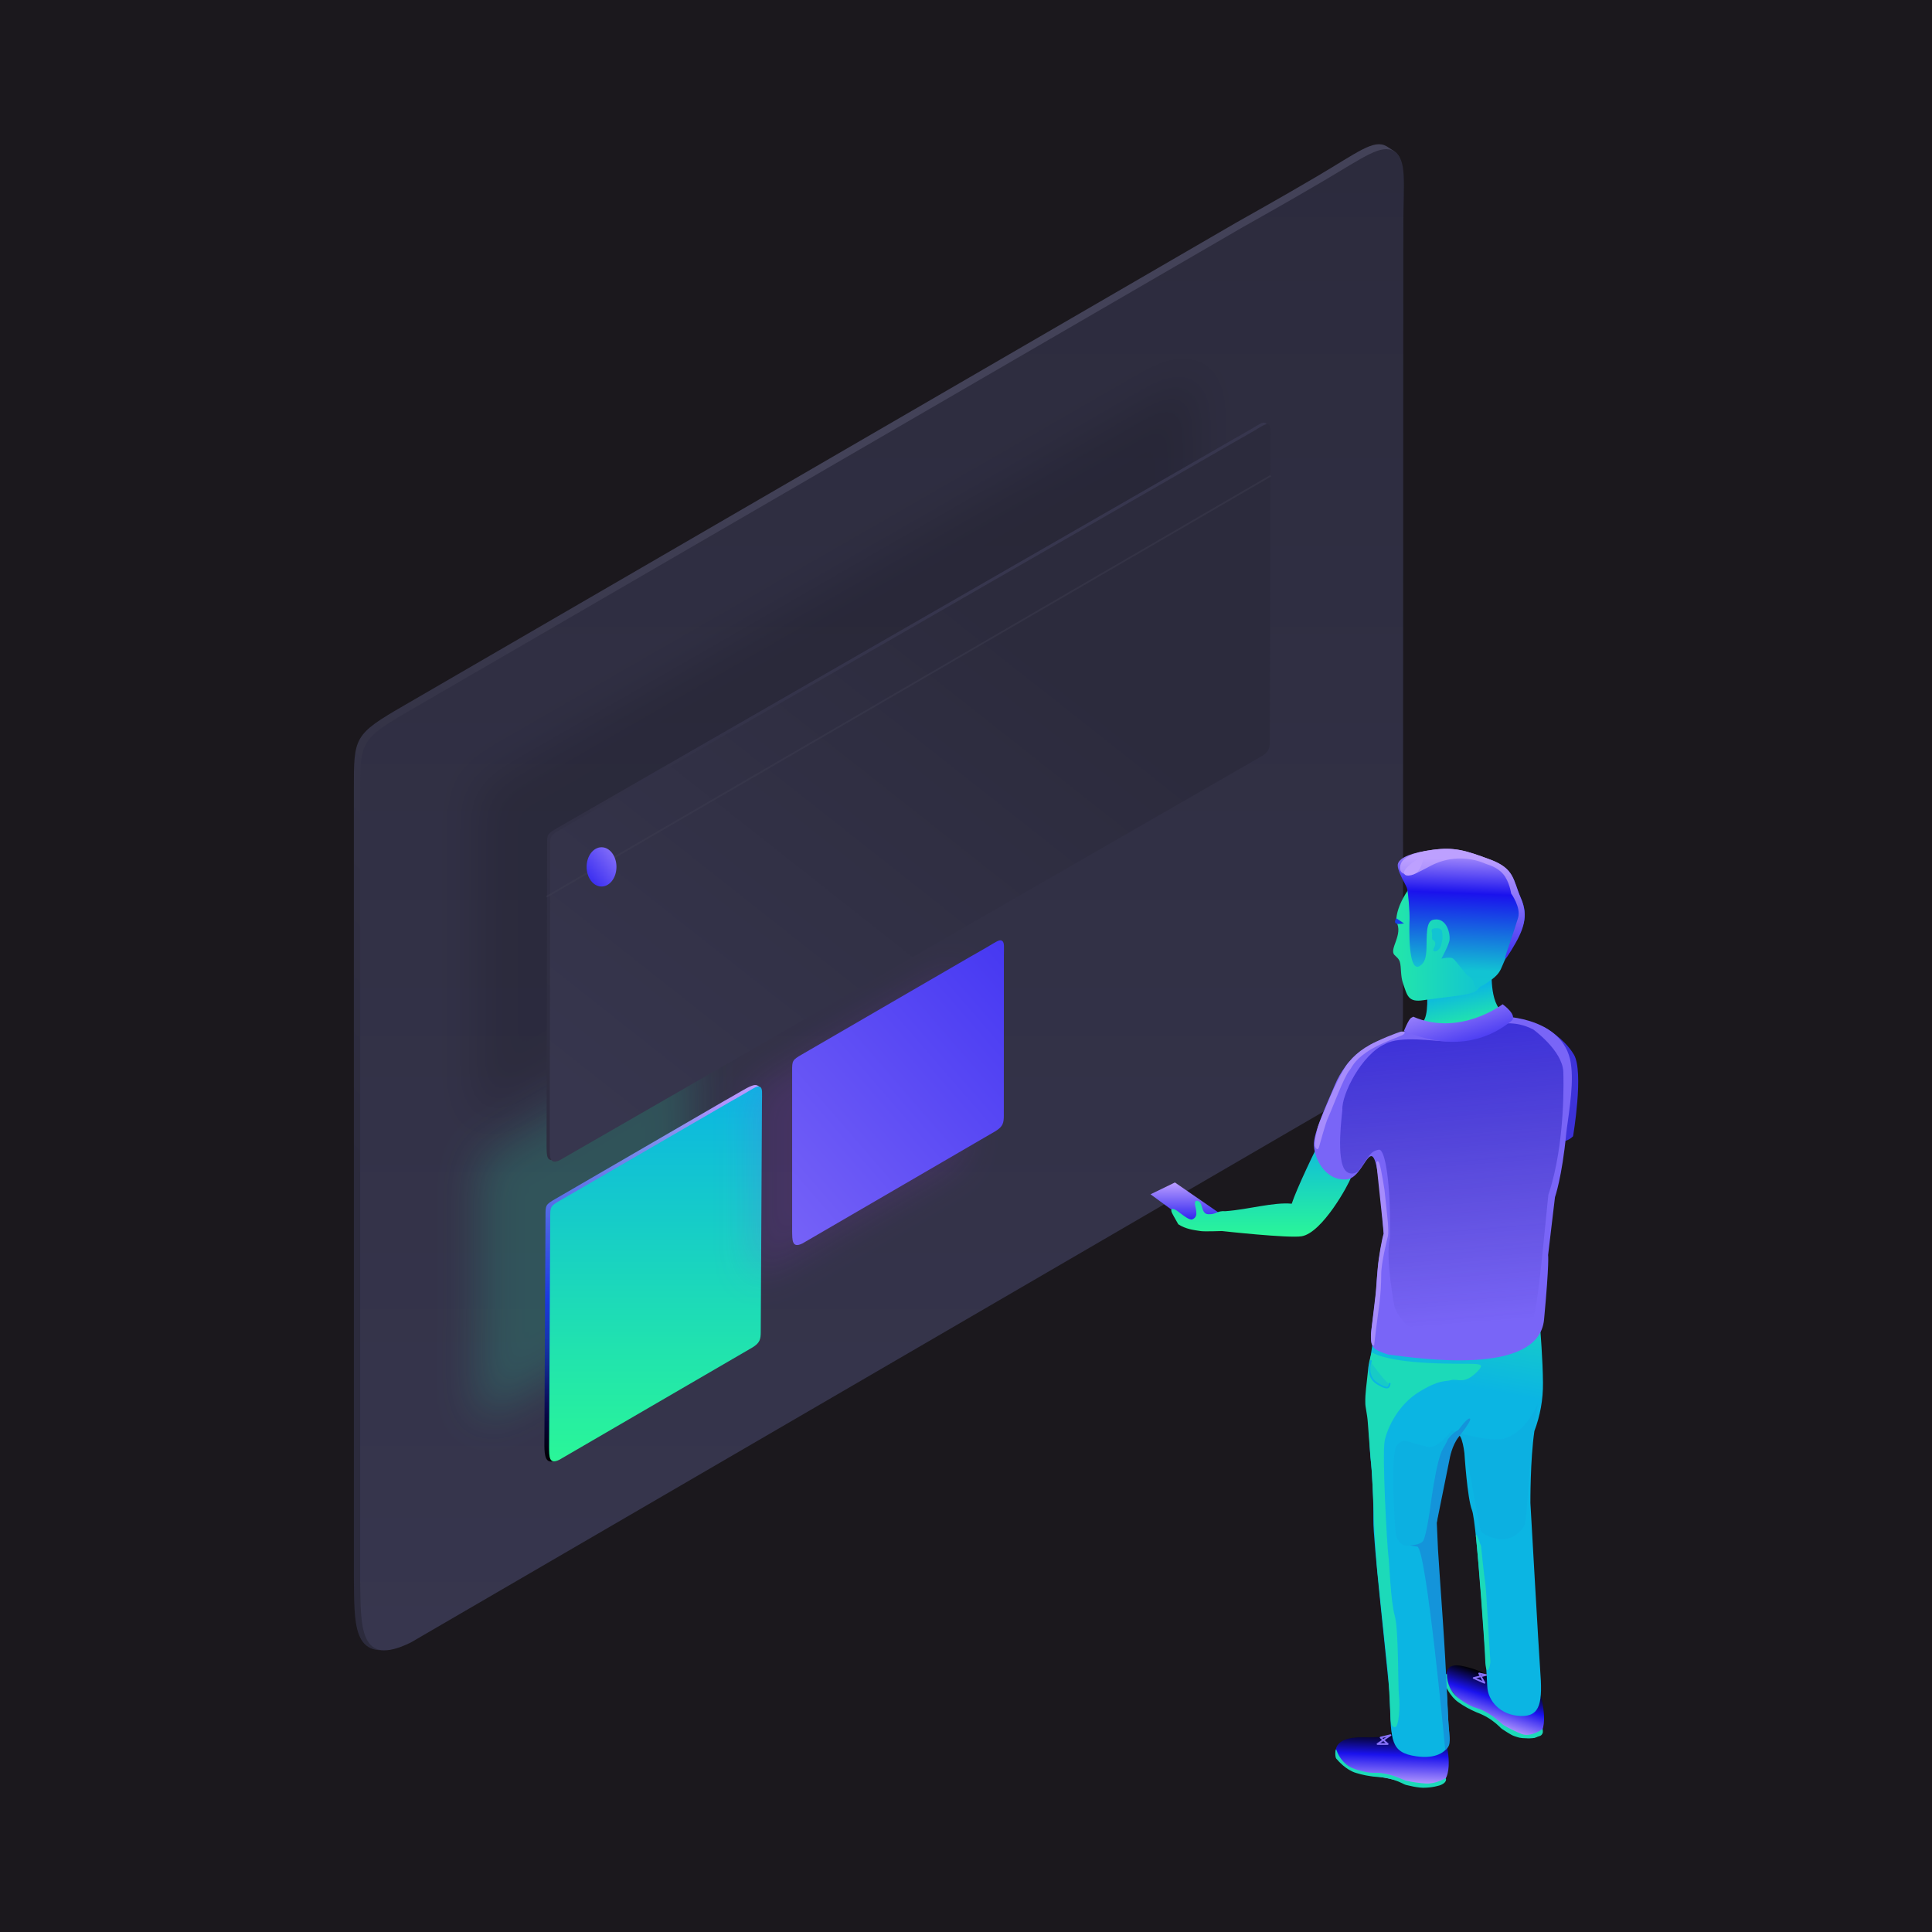
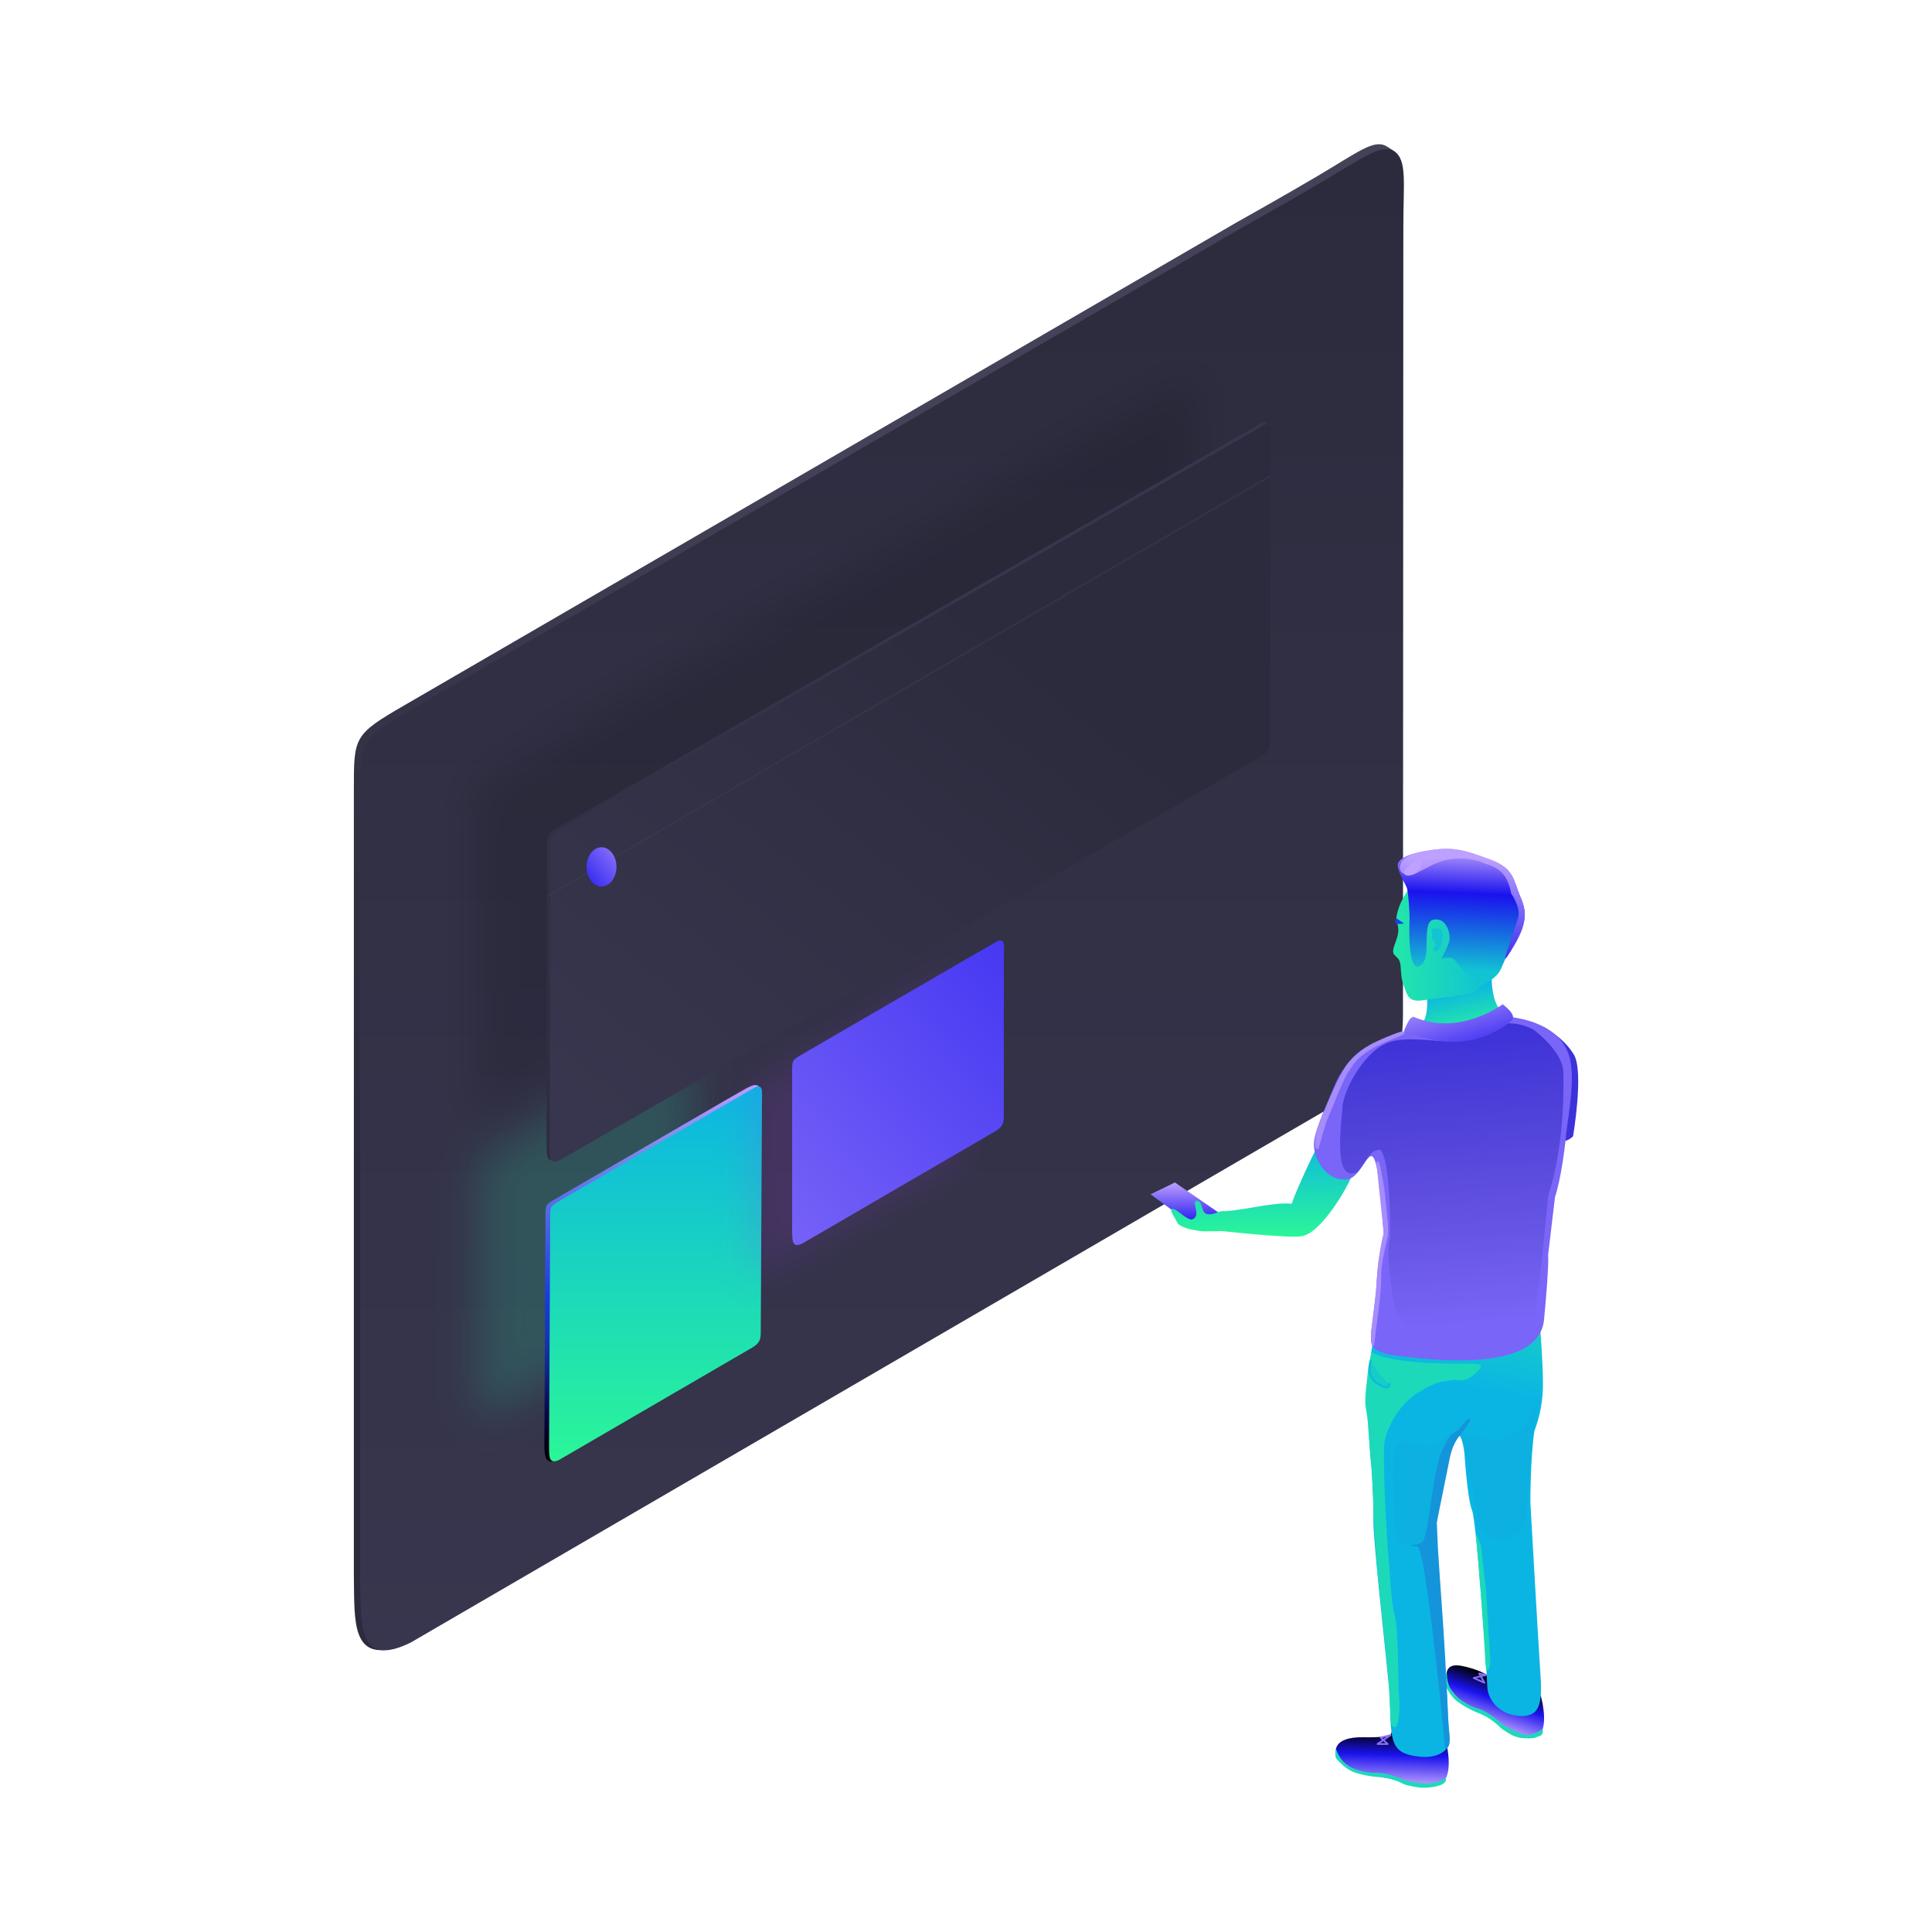
<svg xmlns="http://www.w3.org/2000/svg" width="1152" height="1152" viewBox="0 0 1152 1152" fill="none">
-   <rect width="1152" height="1152" fill="#1B181D" />
  <path d="M737.369 132.598C732.779 135.256 241.26 420.469 241.26 420.469C210.731 438.094 211 439.411 211 470.964V939.792C211.452 966.827 209.209 992.192 239.392 981.427L808.935 646.345C830.158 633.16 832.808 622.642 832.808 600.574L836.636 118.522C836.636 90.859 834.763 92.534 826.782 87.203C819.129 82.872 810.035 90.553 785.324 105.136C763.522 118.003 739.562 131.327 737.369 132.598Z" fill="url(#paint0_linear_205_8609)" />
  <path d="M741.115 135.407C736.526 138.065 245.007 423.278 245.007 423.278C214.478 440.903 214.747 442.22 214.747 473.773V942.601C215.199 969.636 213.846 994.74 245.008 979.347L812.682 649.154C833.905 635.97 836.555 625.451 836.555 603.383L836.762 135.995C836.762 108.333 839.182 95.473 831.203 90.143C823.547 85.807 813.78 93.359 789.07 107.939C767.268 120.812 743.309 134.136 741.115 135.407Z" fill="url(#paint1_linear_205_8609)" />
  <path d="M862.306 1038.66C862.306 1038.66 868.189 1062.54 856.966 1063.96C845.743 1065.38 841.135 1064.73 838.243 1063.3C835.351 1061.88 823.856 1059.45 820.572 1059.33C808.194 1057.99 796.325 1048.12 796.651 1045.62C796.651 1045.62 793.491 1035.5 813.13 1035.88C832.77 1036.26 829.349 1032.9 829.349 1032.9C831.284 1033.89 862.306 1038.66 862.306 1038.66Z" fill="url(#paint2_linear_205_8609)" />
  <path d="M920.516 612.363C920.516 612.363 932.445 618.639 938.488 628.859C944.531 639.079 937.979 677.509 937.979 677.509C936.287 679.235 934.069 680.348 931.674 680.674C927.574 681.28 923.023 682.153 923.023 682.153L914.869 611.31L920.516 612.363Z" fill="#3D32D9" />
  <path d="M918.739 1011.16C918.739 1011.16 925.513 1035.07 913.867 1036.26C902.221 1037.46 896.631 1029.78 894.521 1027.94C892.411 1026.1 883.735 1021.52 880.994 1020.57C880.327 1020.29 879.67 1019.99 878.409 1019.33C869.904 1014.98 862.389 1004.99 863.181 1003.29C863.181 1003.29 858.797 990.81 871.574 993.332C884.351 995.854 889.55 1000.68 889.55 1000.68C890.959 1001.94 918.739 1011.16 918.739 1011.16Z" fill="url(#paint3_linear_205_8609)" />
  <path d="M918.381 792.209C918.381 792.209 919.951 810.926 920.033 824.54C920.139 834.36 918.402 844.113 914.913 853.293C912.402 870.381 912.536 896.15 912.536 896.15C912.536 896.15 917.722 987.646 918.351 995.574C919.866 1014.69 918.759 1023.61 906.742 1023.21C894.726 1022.82 887.09 1014.19 886.808 1005.41C886.526 996.631 880.571 907.605 877.726 900.534C874.88 893.463 873.191 866.375 873.191 866.375C873.191 866.375 871.015 847.868 867.082 859.464C864.889 865.914 859.672 882.833 856.044 912.742C856.044 912.742 863.287 1015.24 863.224 1019.59C863.162 1023.94 865.258 1038.79 863.222 1041.86C861.185 1044.92 855.222 1049.59 841.783 1046.76C828.344 1043.92 829.46 1035.4 828.578 1009.37C826.202 984.615 818.685 917.832 818.911 906.415C819.137 894.997 817.874 874.079 817.357 870.978C816.84 867.876 815.811 843.671 815.811 843.671C815.811 843.671 815.85 829.712 815.814 821.526C815.779 813.339 823.798 770.766 823.798 770.766L885.511 801.613L918.381 792.209Z" fill="url(#paint4_linear_205_8609)" />
  <path d="M686.036 712.119L700.575 705.077L726.726 723.11L711.608 730.894L686.036 712.119Z" fill="url(#paint5_linear_205_8609)" />
  <path d="M889.566 577.442C889.566 577.442 887.821 598.295 896.378 603.71C904.936 609.125 908.425 609.611 908.425 609.611C908.425 609.611 888.746 634.067 883.01 633.422C877.275 632.778 854.661 624.493 845.813 625.13C836.964 625.767 826.372 622.962 826.372 622.962C826.372 622.962 844.175 613.454 848.177 609.612C852.18 605.77 850.879 591.415 850.72 589.641C850.561 587.868 879.777 581.483 879.777 581.483L889.566 577.442Z" fill="url(#paint6_linear_205_8609)" />
  <path d="M840.802 529.074C840.802 529.074 832.552 539.311 832.509 549.477C837.019 557.198 828.068 565.828 831.471 569.407C832.582 570.576 834.128 571.58 834.708 573.622C835.665 576.961 834.978 581.798 836.626 586.502C839.073 593.492 839.568 597.849 848.745 596.396C857.921 594.943 875.559 593.586 879.66 591.244C883.762 588.902 891.971 571.074 892.36 570.804C892.75 570.534 840.802 529.074 840.802 529.074Z" fill="url(#paint7_linear_205_8609)" />
  <path d="M788.841 677.199C785.054 683.698 772.943 709.258 770.226 717.736C759.262 716.706 744.52 721.193 730.718 722.196C725.435 721.821 725.472 724.199 720.499 724.022C715.525 723.845 717.83 715.822 713.355 715.967C711.294 717.091 713.531 719.792 713.355 724.022C713.273 724.785 712.951 725.502 712.435 726.07C711.92 726.639 711.237 727.029 710.486 727.185C707.185 727.028 701.363 720.722 699.772 721.003C699.428 720.845 698.134 720.236 698.46 722.201C698.661 723.355 700.722 726.637 702.593 730.008C707.167 732.969 711.886 733.432 715.755 734.035C717.61 734.436 728.568 734.035 728.568 734.035C728.568 734.035 768.447 738.463 776.17 737.147C788.479 735.051 804.189 706.282 805.552 702.142C806.915 698.002 814.019 691.906 814.019 691.906L788.841 677.199Z" fill="url(#paint8_linear_205_8609)" />
  <path d="M901.06 565.451C908.741 552.999 911.573 546.343 906.825 535.437C902.077 524.53 903.164 517.937 888.49 512.496C873.816 507.055 867.256 505.014 854.333 506.718C841.409 508.422 834.981 511.28 833.632 514.754C832.282 518.228 838.11 527.126 838.908 529.496C839.706 531.867 840.645 544.447 840.466 548.5C840.288 552.553 839.435 580.64 846.66 575.952C849.652 574.011 850.394 570.717 850.58 565.452C850.821 558.66 850.091 549.617 854.335 548.498C861.578 546.593 864.732 554.862 864.346 560.277C864.147 563.087 859.466 571.647 859.466 571.647C859.466 571.647 864.881 570.32 866.514 571.647C868.896 573.583 873.704 581.078 875.542 581.922C881.433 584.623 875.993 593.121 886.636 586.065C897.278 579.009 893.377 577.903 901.06 565.451Z" fill="url(#paint9_linear_205_8609)" />
  <path d="M936.953 636.578C934.659 606.817 896.884 605.895 894.493 606.054C892.101 606.213 890.267 615.795 878.034 617.388C865.801 618.98 863.726 619.224 850.857 617.388C837.988 615.551 845.721 611.517 830.27 617.388C814.82 623.258 818.501 622.193 811.74 626.559C804.979 630.926 798.934 639.579 796.013 646.754C793.093 653.929 783.959 673.308 783.451 681.486C782.942 689.664 789.954 704.595 803.241 703.195C816.529 701.795 819.413 657.307 825.124 735.801C822.492 746.778 820.981 757.995 820.616 769.278C817.387 802.343 813.113 803.005 827.735 807.682C844.662 809.765 917.489 821.144 920.694 786.733C923.899 752.323 923.09 748.355 923.09 748.355L927.196 713.826C927.196 713.826 931.418 701.828 933.867 676.212C934.576 668.805 938.359 649.201 936.953 636.578Z" fill="#7965F7" />
  <path d="M914.245 613.845C892.421 602.68 876.593 620.634 861.916 620.84C855.064 620.935 835.137 617.387 825.876 622.507C812.069 628.712 799.952 652.337 800.41 661.711C800.472 662.962 796.19 692.131 802.566 698.335C803.896 699.624 806.752 700.774 809.914 698.335C816.759 689.166 816.804 686.536 822.188 685.546C826.011 684.842 829.427 706.437 828.795 738.176C825.81 749.651 831.463 779.024 831.463 779.024C831.463 779.024 835.688 791.704 847.651 794.576C859.614 797.449 859.01 825.476 910.776 794.574C916.42 789.573 918.962 753.766 923.242 712.429C933.639 681.772 932.262 641.661 932.162 639.107C931.663 626.42 914.245 613.845 914.245 613.845Z" fill="url(#paint10_linear_205_8609)" />
  <path d="M842.66 606.231C841.425 607.282 841.038 605.505 837.139 614.646C874.816 630.897 896.456 612.343 900.999 608.938C905.542 605.533 895.972 598.812 895.972 598.812C895.972 598.812 870.432 618.281 842.66 606.231Z" fill="url(#paint11_linear_205_8609)" />
  <path d="M862.765 998.256C862.679 996.801 860.472 1001.84 861.11 1003.35C861.749 1004.85 864.499 1011.53 869.657 1015.05C872.988 1017.4 876.565 1019.38 880.325 1020.96C881.735 1021.47 881.926 1021.62 883.26 1022.17C885.654 1023.23 887.921 1024.56 890.019 1026.12C893.216 1028.41 894.934 1030.6 895.648 1030.96C896.361 1031.33 900.761 1034.55 903.136 1035.27C905.511 1035.99 905.82 1036.44 910.852 1036.52C915.883 1036.61 915.87 1035.75 917.686 1035.27C918.181 1035.18 918.642 1034.96 919.018 1034.63C919.395 1034.3 919.672 1033.87 919.82 1033.39C920.151 1032.9 919.819 1030.96 919.819 1030.96C919.819 1030.96 912.847 1036.12 907.337 1033.92C903.562 1032.43 899.913 1030.63 896.426 1028.56C895.582 1027.98 891.609 1024.46 890.868 1023.97C888.488 1022.23 885.943 1020.72 883.269 1019.47C880.026 1018.14 878.317 1018.3 873.049 1014.94C867.782 1011.57 866.207 1009.53 864.539 1006.32C863.365 1003.8 862.759 1001.04 862.765 998.256Z" fill="#1CDAB9" />
  <path d="M901.06 566.804C908.74 554.352 911.572 546.346 906.824 535.437C902.076 524.527 903.164 517.937 888.49 512.496C873.816 507.055 867.256 505.014 854.332 506.718C841.409 508.422 836.571 511.668 835.219 515.142C833.868 518.616 835.191 522.167 841.495 521.171C841.495 521.171 838.38 524.168 852.651 516.488C857.749 513.709 863.419 512.142 869.22 511.909C875.022 511.676 880.799 512.783 886.103 515.145C886.962 515.538 892.555 516.764 896.295 521.174C900.035 525.584 901.063 532.781 901.063 532.781C901.063 532.781 907.065 541.103 905.191 547.269C899.645 565.503 893.376 579.257 901.06 566.804Z" fill="url(#paint12_linear_205_8609)" />
  <path d="M837.33 521.035C836.129 518.873 841.953 513.907 846.409 511.79C850.865 509.673 846.735 518.957 844.875 520.261C843.015 521.565 838.534 523.197 837.33 521.035Z" fill="#BDA0FF" />
  <path d="M876.249 845.812C877.982 845.878 873.765 851.843 869.72 856.91C865.674 861.978 864.365 869.938 864.365 869.938L856.725 907.774C856.725 907.774 857.138 917.582 857.426 923.805C857.545 926.382 858.916 945.937 860.382 967.053C862.41 996.261 863.719 1029.58 863.719 1029.58C863.719 1029.58 864.778 1035.72 864.342 1038.99C864.274 1039.88 864.007 1040.74 863.561 1041.51C863.115 1042.28 862.502 1042.93 861.766 1043.43C861.766 1043.43 850.458 922.968 845.094 922.202C834.086 920.627 847.179 922.816 848.935 918.116C850.691 913.416 851.959 904.451 852.349 902.151C852.738 899.852 856.136 871.082 860.377 863.881C864.618 856.68 862.026 859.742 864.361 856.911C865.861 855.142 867.677 853.666 869.715 852.559C869.715 852.559 874.517 845.747 876.249 845.812Z" fill="#1494DA" />
  <path d="M818.036 806.256C816.686 810.153 815.862 814.213 815.588 818.328C814.978 824.799 813.913 830.915 814.101 836.46C814.042 839.028 815.218 842.822 815.588 848.211C816.442 860.625 818.036 878.101 818.036 878.101C818.036 878.101 819.316 902.655 819.166 903.47C819.016 904.285 820.708 930.752 821.147 935.461C821.586 940.17 827.804 998.824 827.804 998.824C827.804 998.824 828.67 1013.57 828.961 1019.5C829.251 1025.43 828.886 1029.58 831.621 1029.86C834.356 1030.14 834.856 1016.1 834.178 1011.23C833.5 1006.35 834.09 971.814 831.621 963.263C829.152 954.713 828.469 931.474 827.804 927.048C827.139 922.622 823.975 866.908 825.678 858.952C827.381 850.996 833.837 837.565 846.066 830.018C858.295 822.472 861.572 823.93 865.371 822.906C869.17 821.882 872.871 825.726 880.376 818.323C887.881 810.919 880.1 814.171 851.892 812.708C823.684 811.245 818.036 806.256 818.036 806.256Z" fill="#1CDAB9" />
  <path opacity="0.154" d="M833.167 861.48C828.652 865.854 831.563 910.093 832.451 915.862C835.944 924.87 841.175 920.628 848.522 920.939C850.869 921.037 859.106 871.351 859.106 871.351C859.106 871.351 867.625 854.933 869.572 855.738C874.548 857.794 880.069 903.341 883.096 913.554C896.507 922.238 904.911 916.071 908.941 909.844C910.725 905.691 911.987 869.206 913.396 860.69C914.804 852.173 917.018 836.705 917.018 836.705C917.018 836.705 910.139 854.659 895.732 858.106C882.327 859.202 865.599 852.866 865.599 852.866C865.599 852.866 857.497 864.111 851.267 862.697C837.108 859.481 837.682 857.102 833.167 861.48Z" fill="#1494DA" />
  <path d="M818.501 802.018C817.34 801.191 817.294 795.859 817.663 793.344C818.032 790.829 820.047 772.899 820.198 772.065C820.348 771.231 821.205 760.401 821.566 755.537C821.927 750.672 824.013 738.362 825.044 735.586C824.805 733.367 824.446 729.096 824.446 729.096L820.954 695.987L820.702 693.196C820.702 693.196 821.559 690.717 822.646 694.236C823.734 697.755 825.528 709.462 825.528 709.462C825.528 709.462 827.444 727.213 827.605 729.319C827.766 731.426 827.943 735.501 827.605 736.944C827.267 738.386 823.42 753.455 823.588 760.247C823.568 765.812 823.224 771.372 822.559 776.897L820.586 791.923L819.394 801.878C819.394 801.878 819.661 802.845 818.501 802.018Z" fill="#A68CFC" />
  <path opacity="0.335" d="M817.46 812.243C817.46 812.243 827.403 826.164 828.653 825.062C829.902 823.96 827.699 827.138 827.699 827.138C827.699 827.138 825.721 827.064 820.487 824.616C815.253 822.169 817.46 812.243 817.46 812.243Z" fill="#0CAFE1" />
  <path d="M817.46 811.526C817.46 811.526 813.938 820.518 821.311 825.014C828.685 829.51 828.224 826.419 828.655 825.014" stroke="#0BB5E3" stroke-linecap="round" />
  <path d="M832.517 547.505C832.517 547.505 830.972 550.057 832.517 550.698C834.061 551.34 836.781 550.511 837.223 550.698C837.665 550.886 832.517 547.505 832.517 547.505Z" fill="#183EE6" />
  <path d="M853.913 556.244C853.913 556.244 852.844 554.061 854.788 553.655C856.732 553.248 859.574 553.446 859.82 555.174C860.273 557.26 860.273 559.42 859.82 561.506C859.164 563.828 859.546 564.241 858.139 565.852C856.733 567.463 855.642 567.567 854.788 567.017C853.934 566.467 855.946 564.413 855.839 562.513C855.732 560.612 853.866 560.539 853.913 559.639C853.961 558.739 853.913 556.244 853.913 556.244Z" fill="#12C3D3" />
  <path d="M821.364 1039.91L829.147 1034.62L823.221 1036.06L827.449 1039.91H821.364Z" stroke="#8771F9" stroke-linecap="round" stroke-linejoin="round" />
  <path d="M878.684 1000.55L886.125 998.758L881.995 997.843L885.149 1003.41L878.684 1000.55Z" stroke="#8771F9" stroke-linecap="round" stroke-linejoin="round" />
  <path d="M796.822 1043.31C796.291 1041.96 795.751 1047.43 796.822 1048.67C797.894 1049.9 802.574 1055.4 808.565 1057.15C812.461 1058.36 816.476 1059.14 820.54 1059.48C822.039 1059.53 822.265 1059.61 823.705 1059.73C826.309 1059.99 828.875 1060.55 831.355 1061.4C835.101 1062.58 837.413 1064.13 838.203 1064.26C838.994 1064.38 845.654 1066.33 850.236 1065.95C852.67 1065.85 855.086 1065.49 857.438 1064.85C858.62 1064.61 859.74 1064.14 860.732 1063.45C861.402 1063 861.913 1062.35 862.196 1061.59C862.269 1061.13 862.217 1060.65 862.043 1060.22C862.043 1060.22 856.157 1063.85 850.241 1063.45C846.19 1063.2 842.166 1062.62 838.208 1061.73C837.226 1061.44 832.36 1059.32 831.505 1059.08C828.702 1058.16 825.816 1057.51 822.887 1057.15C819.392 1056.89 817.816 1057.57 811.766 1056C805.716 1054.42 803.587 1052.97 801.011 1050.43C799.11 1048.4 797.68 1045.96 796.822 1043.31Z" fill="#1CDAB9" />
  <path d="M432.116 656.302C431.184 656.841 331.415 714.734 331.415 714.734C325.218 718.311 325.273 718.579 325.273 724.983L324.59 862.018C324.684 867.506 325.089 873.769 331.414 870.645L445.959 802.455C450.268 799.779 450.804 797.643 450.804 793.164L451.528 656.419C451.528 650.803 454.421 648.176 451.528 647.226C449.974 646.346 446.864 647.765 441.848 650.725C437.427 653.339 432.561 656.044 432.116 656.302Z" fill="url(#paint13_linear_205_8609)" />
  <path d="M885.592 989.721C885.992 1001.04 889.002 994.254 888.6 989.721C888.198 985.187 886.204 946.727 885.592 943.629C884.981 940.53 883.129 922.041 883.129 922.041C883.129 922.041 879.288 910.358 880.176 917.328C881.064 924.298 885.192 978.401 885.592 989.721Z" fill="#1CDAB9" />
  <path d="M784.362 678.307C784.362 678.307 783.535 682.822 784.362 684.193C785.189 685.563 785.896 685.56 786.41 684.193C786.924 682.825 790.261 669.657 792.106 665.944C793.95 662.231 801.431 641.749 804.765 638.074C806.148 636.549 806.984 632.799 814.892 627.348C822.801 621.898 835.181 617.986 836.589 616.977C838.997 615.252 836.596 614.749 834.871 615.268C833.849 615.575 822.46 619.52 813.897 624.754C810.164 627.155 806.837 630.135 804.041 633.581C802.016 635.804 797.211 644.679 793.088 654.228C788.965 663.776 786.001 670.859 785.7 672.378C785.399 673.896 784.362 678.307 784.362 678.307Z" fill="#A68CFC" />
  <g filter="url(#filter0_d_205_8609)">
    <path d="M434.929 657.232C433.997 657.772 334.229 715.665 334.229 715.665C328.032 719.242 328.086 719.51 328.086 725.914L327.403 862.949C327.497 868.437 327.216 873.533 333.546 870.407L448.773 803.388C453.082 800.712 453.619 798.576 453.619 794.097L454.343 657.351C454.343 651.736 454.835 649.126 453.219 648.045C451.665 647.164 449.683 648.7 444.667 651.658C440.24 654.27 435.374 656.975 434.929 657.232Z" fill="url(#paint14_linear_205_8609)" />
  </g>
  <g filter="url(#filter1_d_205_8609)">
    <path d="M736.264 261.433C735.332 261.973 332.355 493.674 332.355 493.674C326.158 497.251 326.212 497.519 326.212 503.923L325.901 683.296C325.995 688.783 325.714 693.88 332.044 690.754L750.479 449.926C754.788 447.25 755.325 445.114 755.325 440.635L755.678 261.552C755.678 255.937 756.169 253.327 754.554 252.245C753 251.365 751.018 252.901 746.002 255.859C741.572 258.47 736.709 261.174 736.264 261.433Z" fill="url(#paint15_linear_205_8609)" />
  </g>
  <g filter="url(#filter2_d_205_8609)">
    <path d="M579.176 570.122C578.244 570.661 478.476 628.554 478.476 628.554C472.279 632.131 472.333 632.399 472.333 638.803V733.969C472.427 739.457 472.146 744.553 478.476 741.428L593.703 674.405C598.012 671.729 598.548 669.594 598.548 665.114L598.591 570.244C598.591 564.628 599.082 562.019 597.467 560.937C595.913 560.056 593.931 561.593 588.915 564.551C584.487 567.159 579.621 569.864 579.176 570.122Z" fill="url(#paint16_linear_205_8609)" />
  </g>
  <path d="M738.134 262.375C737.202 262.915 334.225 494.616 334.225 494.616C328.028 498.193 328.082 498.461 328.082 504.865L327.771 684.238C327.865 689.726 327.584 694.822 333.914 691.696L752.349 450.868C756.658 448.192 757.195 446.056 757.195 441.577L757.548 262.494C757.548 256.879 758.04 254.269 756.424 253.187C754.87 252.307 752.888 253.843 747.872 256.801C743.443 259.413 738.579 262.116 738.134 262.375Z" fill="url(#paint17_linear_205_8609)" />
  <path opacity="0.42" d="M325.894 534.7L757.699 283.672" stroke="#3F3E52" />
  <path d="M358.678 528.612C363.592 528.612 367.576 523.37 367.576 516.903C367.576 510.437 363.592 505.195 358.678 505.195C353.763 505.195 349.779 510.437 349.779 516.903C349.779 523.37 353.763 528.612 358.678 528.612Z" fill="url(#paint18_linear_205_8609)" />
  <defs>
    <filter id="filter0_d_205_8609" x="260.403" y="595.798" width="194.01" height="275.564" filterUnits="userSpaceOnUse" color-interpolation-filters="sRGB">
      <feFlood flood-opacity="0" result="BackgroundImageFix" />
      <feColorMatrix in="SourceAlpha" type="matrix" values="0 0 0 0 0 0 0 0 0 0 0 0 0 0 0 0 0 0 127 0" result="hardAlpha" />
      <feOffset dx="-42" dy="-27" />
      <feGaussianBlur stdDeviation="12.5" />
      <feColorMatrix type="matrix" values="0 0 0 0 0.137 0 0 0 0 0.91 0 0 0 0 0.655 0 0 0 0.18 0" />
      <feBlend mode="normal" in2="BackgroundImageFix" result="effect1_dropShadow_205_8609" />
      <feBlend mode="normal" in="SourceGraphic" in2="effect1_dropShadow_205_8609" result="shape" />
    </filter>
    <filter id="filter1_d_205_8609" x="258.901" y="199.998" width="496.847" height="491.71" filterUnits="userSpaceOnUse" color-interpolation-filters="sRGB">
      <feFlood flood-opacity="0" result="BackgroundImageFix" />
      <feColorMatrix in="SourceAlpha" type="matrix" values="0 0 0 0 0 0 0 0 0 0 0 0 0 0 0 0 0 0 127 0" result="hardAlpha" />
      <feOffset dx="-42" dy="-27" />
      <feGaussianBlur stdDeviation="12.5" />
      <feColorMatrix type="matrix" values="0 0 0 0 0 0 0 0 0 0 0 0 0 0 0 0 0 0 0.133 0" />
      <feBlend mode="normal" in2="BackgroundImageFix" result="effect1_dropShadow_205_8609" />
      <feBlend mode="normal" in="SourceGraphic" in2="effect1_dropShadow_205_8609" result="shape" />
    </filter>
    <filter id="filter2_d_205_8609" x="425.333" y="556.69" width="173.328" height="225.692" filterUnits="userSpaceOnUse" color-interpolation-filters="sRGB">
      <feFlood flood-opacity="0" result="BackgroundImageFix" />
      <feColorMatrix in="SourceAlpha" type="matrix" values="0 0 0 0 0 0 0 0 0 0 0 0 0 0 0 0 0 0 127 0" result="hardAlpha" />
      <feOffset dx="-25" dy="18" />
      <feGaussianBlur stdDeviation="11" />
      <feColorMatrix type="matrix" values="0 0 0 0 0.612 0 0 0 0 0.22 0 0 0 0 0.898 0 0 0 0.161 0" />
      <feBlend mode="normal" in2="BackgroundImageFix" result="effect1_dropShadow_205_8609" />
      <feBlend mode="normal" in="SourceGraphic" in2="effect1_dropShadow_205_8609" result="shape" />
    </filter>
    <linearGradient id="paint0_linear_205_8609" x1="259.174" y1="756.776" x2="638.269" y2="442.072" gradientUnits="userSpaceOnUse">
      <stop stop-color="#2C2B3D" />
      <stop offset="1" stop-color="#434258" />
    </linearGradient>
    <linearGradient id="paint1_linear_205_8609" x1="525.927" y1="88.925" x2="525.927" y2="984.044" gradientUnits="userSpaceOnUse">
      <stop stop-color="#2C2B3D" />
      <stop offset="1" stop-color="#37364E" />
    </linearGradient>
    <linearGradient id="paint2_linear_205_8609" x1="829.586" y1="1064.18" x2="830.681" y2="1032.95" gradientUnits="userSpaceOnUse">
      <stop stop-color="#BDA0FF" />
      <stop offset="0.568" stop-color="#1A12ED" />
      <stop offset="1" />
    </linearGradient>
    <linearGradient id="paint3_linear_205_8609" x1="886.123" y1="1028.86" x2="895.705" y2="1001.03" gradientUnits="userSpaceOnUse">
      <stop stop-color="#BDA0FF" />
      <stop offset="0.568" stop-color="#1A12ED" />
      <stop offset="1" />
    </linearGradient>
    <linearGradient id="paint4_linear_205_8609" x1="893.092" y1="830.323" x2="915.06" y2="709.909" gradientUnits="userSpaceOnUse">
      <stop stop-color="#0BB5E3" />
      <stop offset="1" stop-color="#2AF698" />
    </linearGradient>
    <linearGradient id="paint5_linear_205_8609" x1="706.381" y1="705.077" x2="706.381" y2="730.894" gradientUnits="userSpaceOnUse">
      <stop stop-color="#BDA0FF" />
      <stop offset="1" stop-color="#1911ED" />
    </linearGradient>
    <linearGradient id="paint6_linear_205_8609" x1="858.619" y1="591.888" x2="864.642" y2="619.839" gradientUnits="userSpaceOnUse">
      <stop stop-color="#0BB5E3" />
      <stop offset="1" stop-color="#2AF698" />
    </linearGradient>
    <linearGradient id="paint7_linear_205_8609" x1="905.809" y1="582.073" x2="808.41" y2="583.143" gradientUnits="userSpaceOnUse">
      <stop stop-color="#0BB5E3" />
      <stop offset="1" stop-color="#2AF698" />
    </linearGradient>
    <linearGradient id="paint8_linear_205_8609" x1="756.214" y1="677.199" x2="756.214" y2="737.391" gradientUnits="userSpaceOnUse">
      <stop stop-color="#0BB5E3" />
      <stop offset="1" stop-color="#2AF698" />
    </linearGradient>
    <linearGradient id="paint9_linear_205_8609" x1="871.288" y1="506.133" x2="866.416" y2="622.664" gradientUnits="userSpaceOnUse">
      <stop stop-color="#BDA0FF" />
      <stop offset="0.227" stop-color="#1A12ED" />
      <stop offset="0.62" stop-color="#12C3D3" />
      <stop offset="1" stop-color="#14C8CC" />
    </linearGradient>
    <linearGradient id="paint10_linear_205_8609" x1="876.657" y1="967.405" x2="822.955" y2="291.542" gradientUnits="userSpaceOnUse">
      <stop stop-color="#BDA0FF" stop-opacity="0" />
      <stop offset="0.261" stop-color="#1B1786" stop-opacity="0" />
      <stop offset="0.67" stop-color="#1A12ED" />
      <stop offset="1" />
    </linearGradient>
    <linearGradient id="paint11_linear_205_8609" x1="833.754" y1="595.741" x2="864.992" y2="701.418" gradientUnits="userSpaceOnUse">
      <stop stop-color="#BDA0FF" />
      <stop offset="0.477" stop-color="#1A12ED" />
      <stop offset="0.866" stop-color="#1B1786" />
      <stop offset="1" />
    </linearGradient>
    <linearGradient id="paint12_linear_205_8609" x1="871.943" y1="511.565" x2="871.943" y2="646.795" gradientUnits="userSpaceOnUse">
      <stop stop-color="#BDA0FF" />
      <stop offset="0.568" stop-color="#1A12ED" />
      <stop offset="0.843" stop-color="#1B1786" />
      <stop offset="1" />
    </linearGradient>
    <linearGradient id="paint13_linear_205_8609" x1="388.702" y1="646.968" x2="388.702" y2="871.479" gradientUnits="userSpaceOnUse">
      <stop stop-color="#BDA0FF" />
      <stop offset="0.568" stop-color="#1A12ED" />
      <stop offset="1" />
    </linearGradient>
    <linearGradient id="paint14_linear_205_8609" x1="390.908" y1="647.798" x2="390.908" y2="871.361" gradientUnits="userSpaceOnUse">
      <stop stop-color="#0BB5E3" />
      <stop offset="1" stop-color="#2AF698" />
    </linearGradient>
    <linearGradient id="paint15_linear_205_8609" x1="273.46" y1="760.303" x2="617.057" y2="370.515" gradientUnits="userSpaceOnUse">
      <stop stop-color="#2C2B3D" />
      <stop offset="1" stop-color="#37364E" />
    </linearGradient>
    <linearGradient id="paint16_linear_205_8609" x1="322.761" y1="1052.71" x2="875.545" y2="573.85" gradientUnits="userSpaceOnUse">
      <stop stop-color="#BDA0FF" />
      <stop offset="1" stop-color="#1911ED" />
    </linearGradient>
    <linearGradient id="paint17_linear_205_8609" x1="552.152" y1="334.726" x2="316.489" y2="633.394" gradientUnits="userSpaceOnUse">
      <stop stop-color="#2C2B3D" />
      <stop offset="1" stop-color="#37364E" />
    </linearGradient>
    <linearGradient id="paint18_linear_205_8609" x1="377.542" y1="494.798" x2="256.214" y2="592.936" gradientUnits="userSpaceOnUse">
      <stop stop-color="#BDA0FF" />
      <stop offset="0.312" stop-color="#1A12ED" />
      <stop offset="0.813" stop-color="#1B1786" />
      <stop offset="1" />
    </linearGradient>
  </defs>
</svg>
